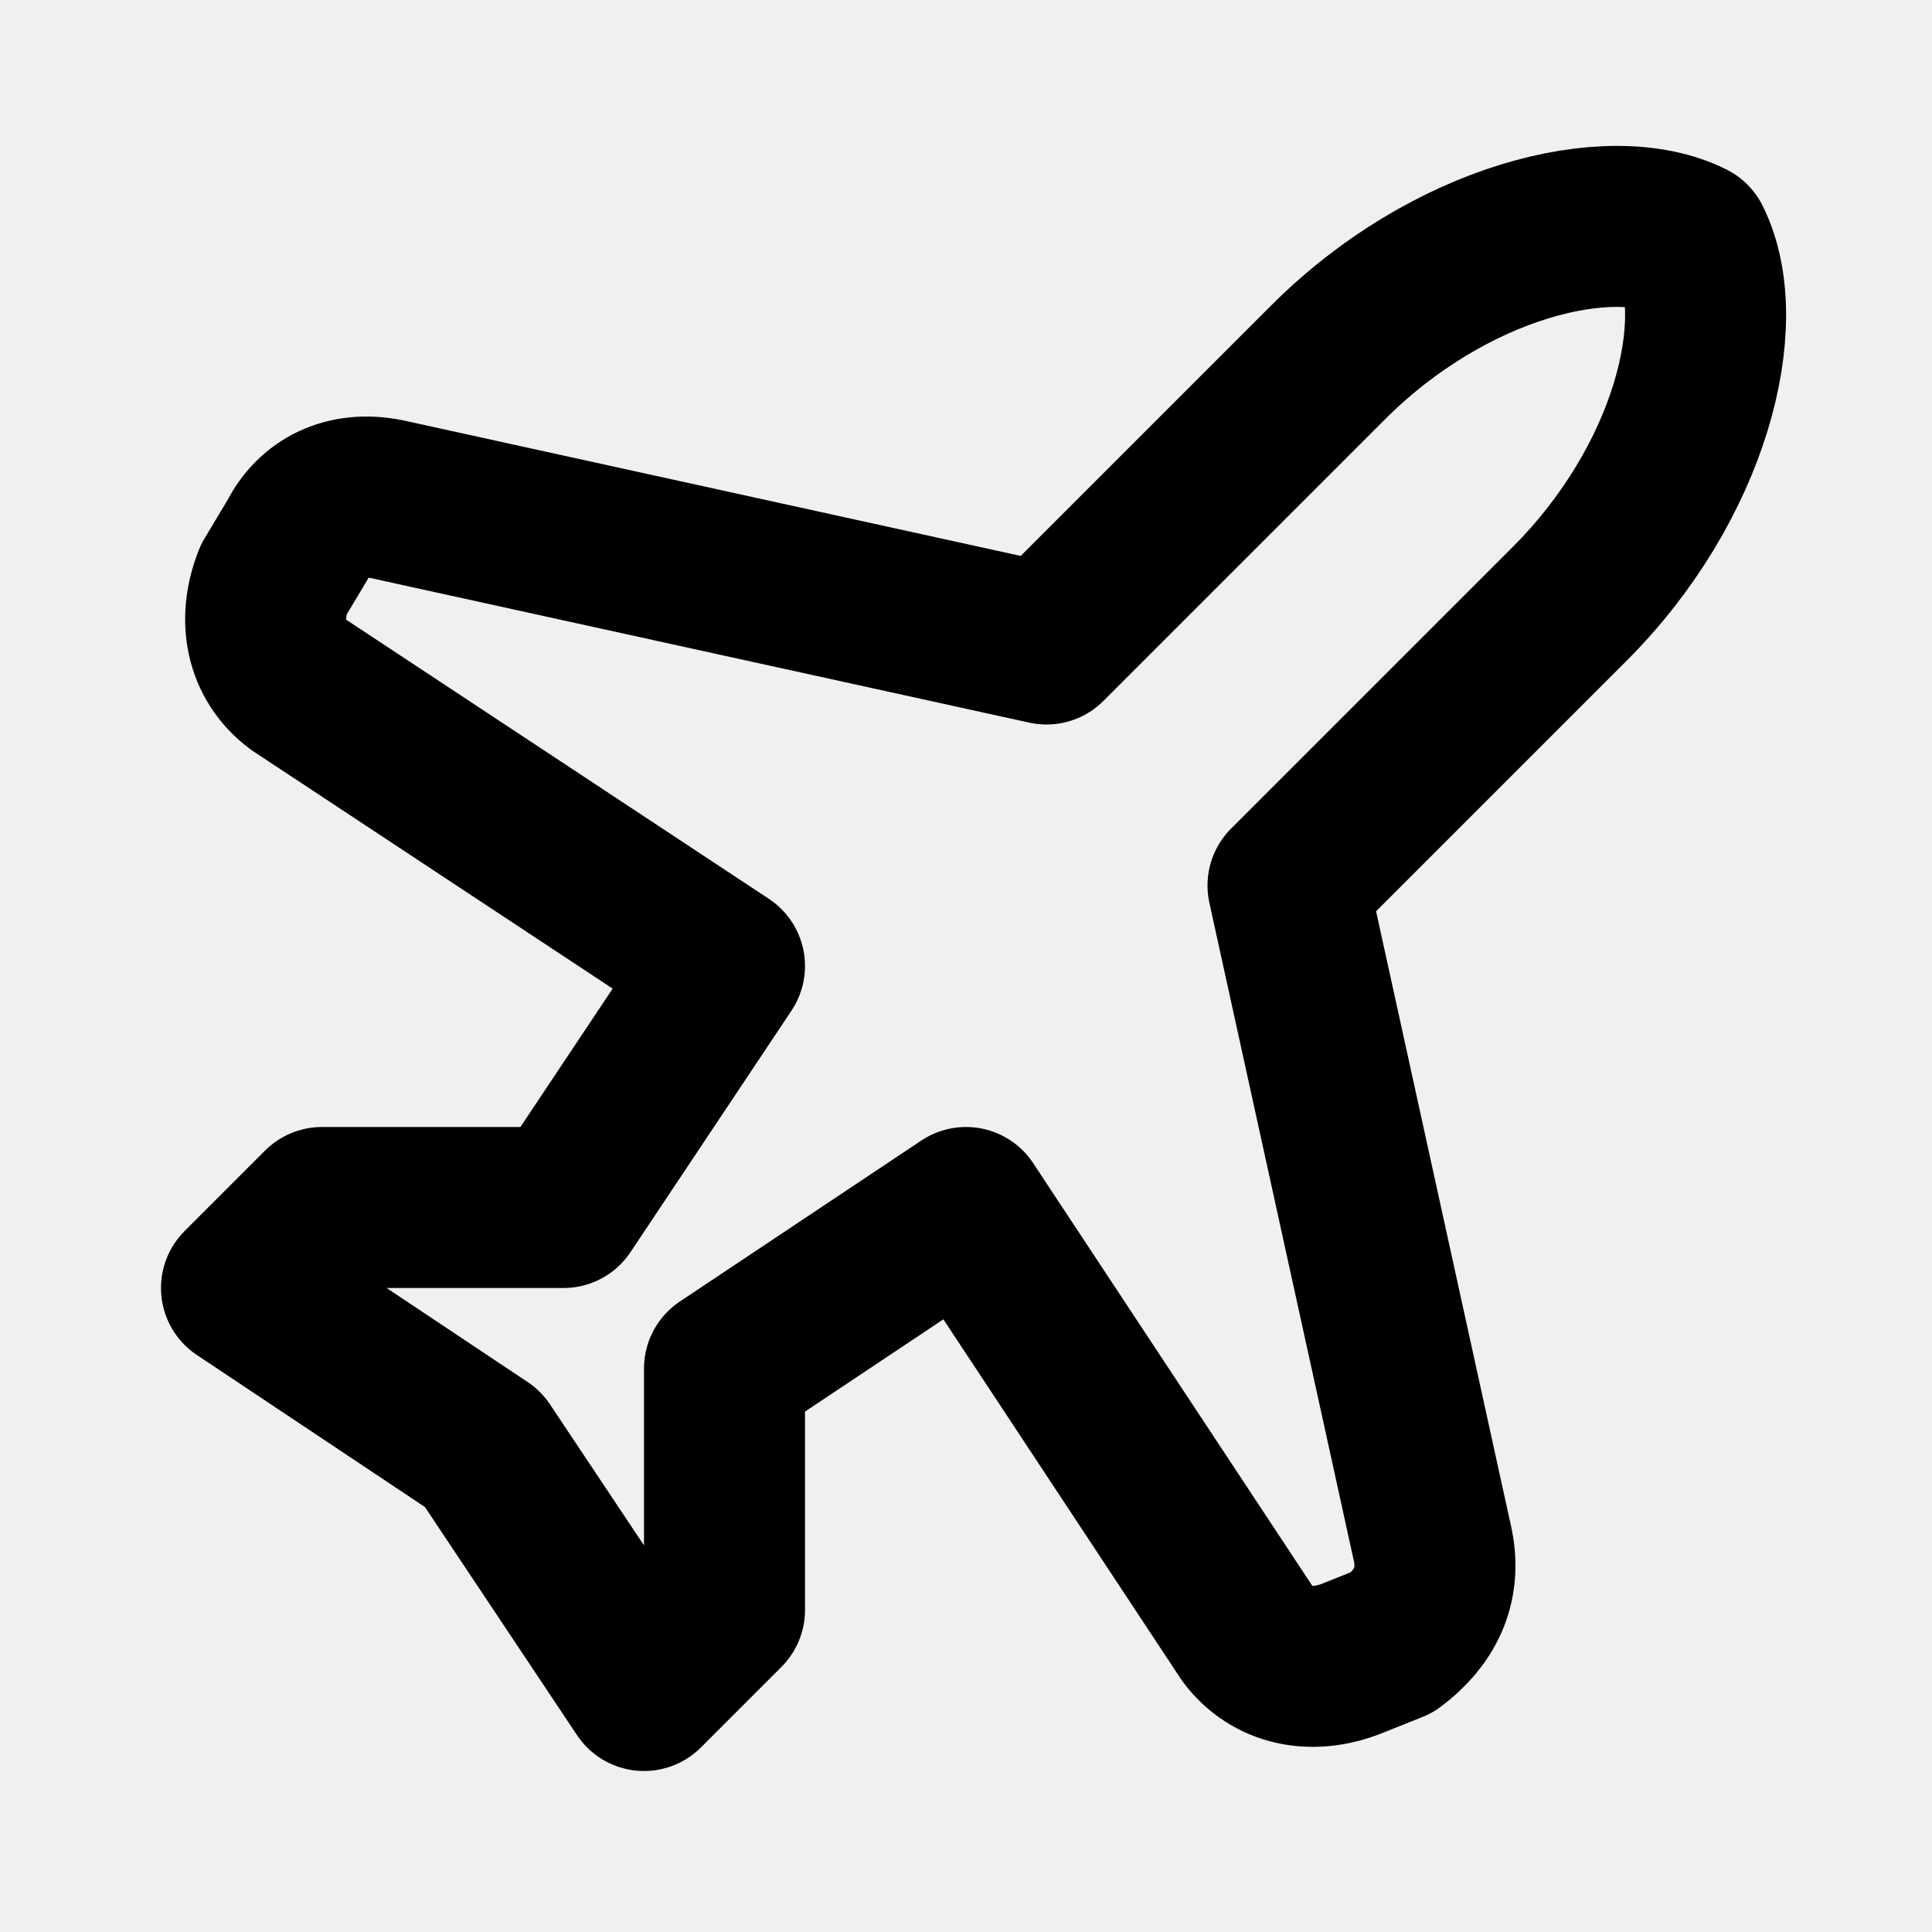
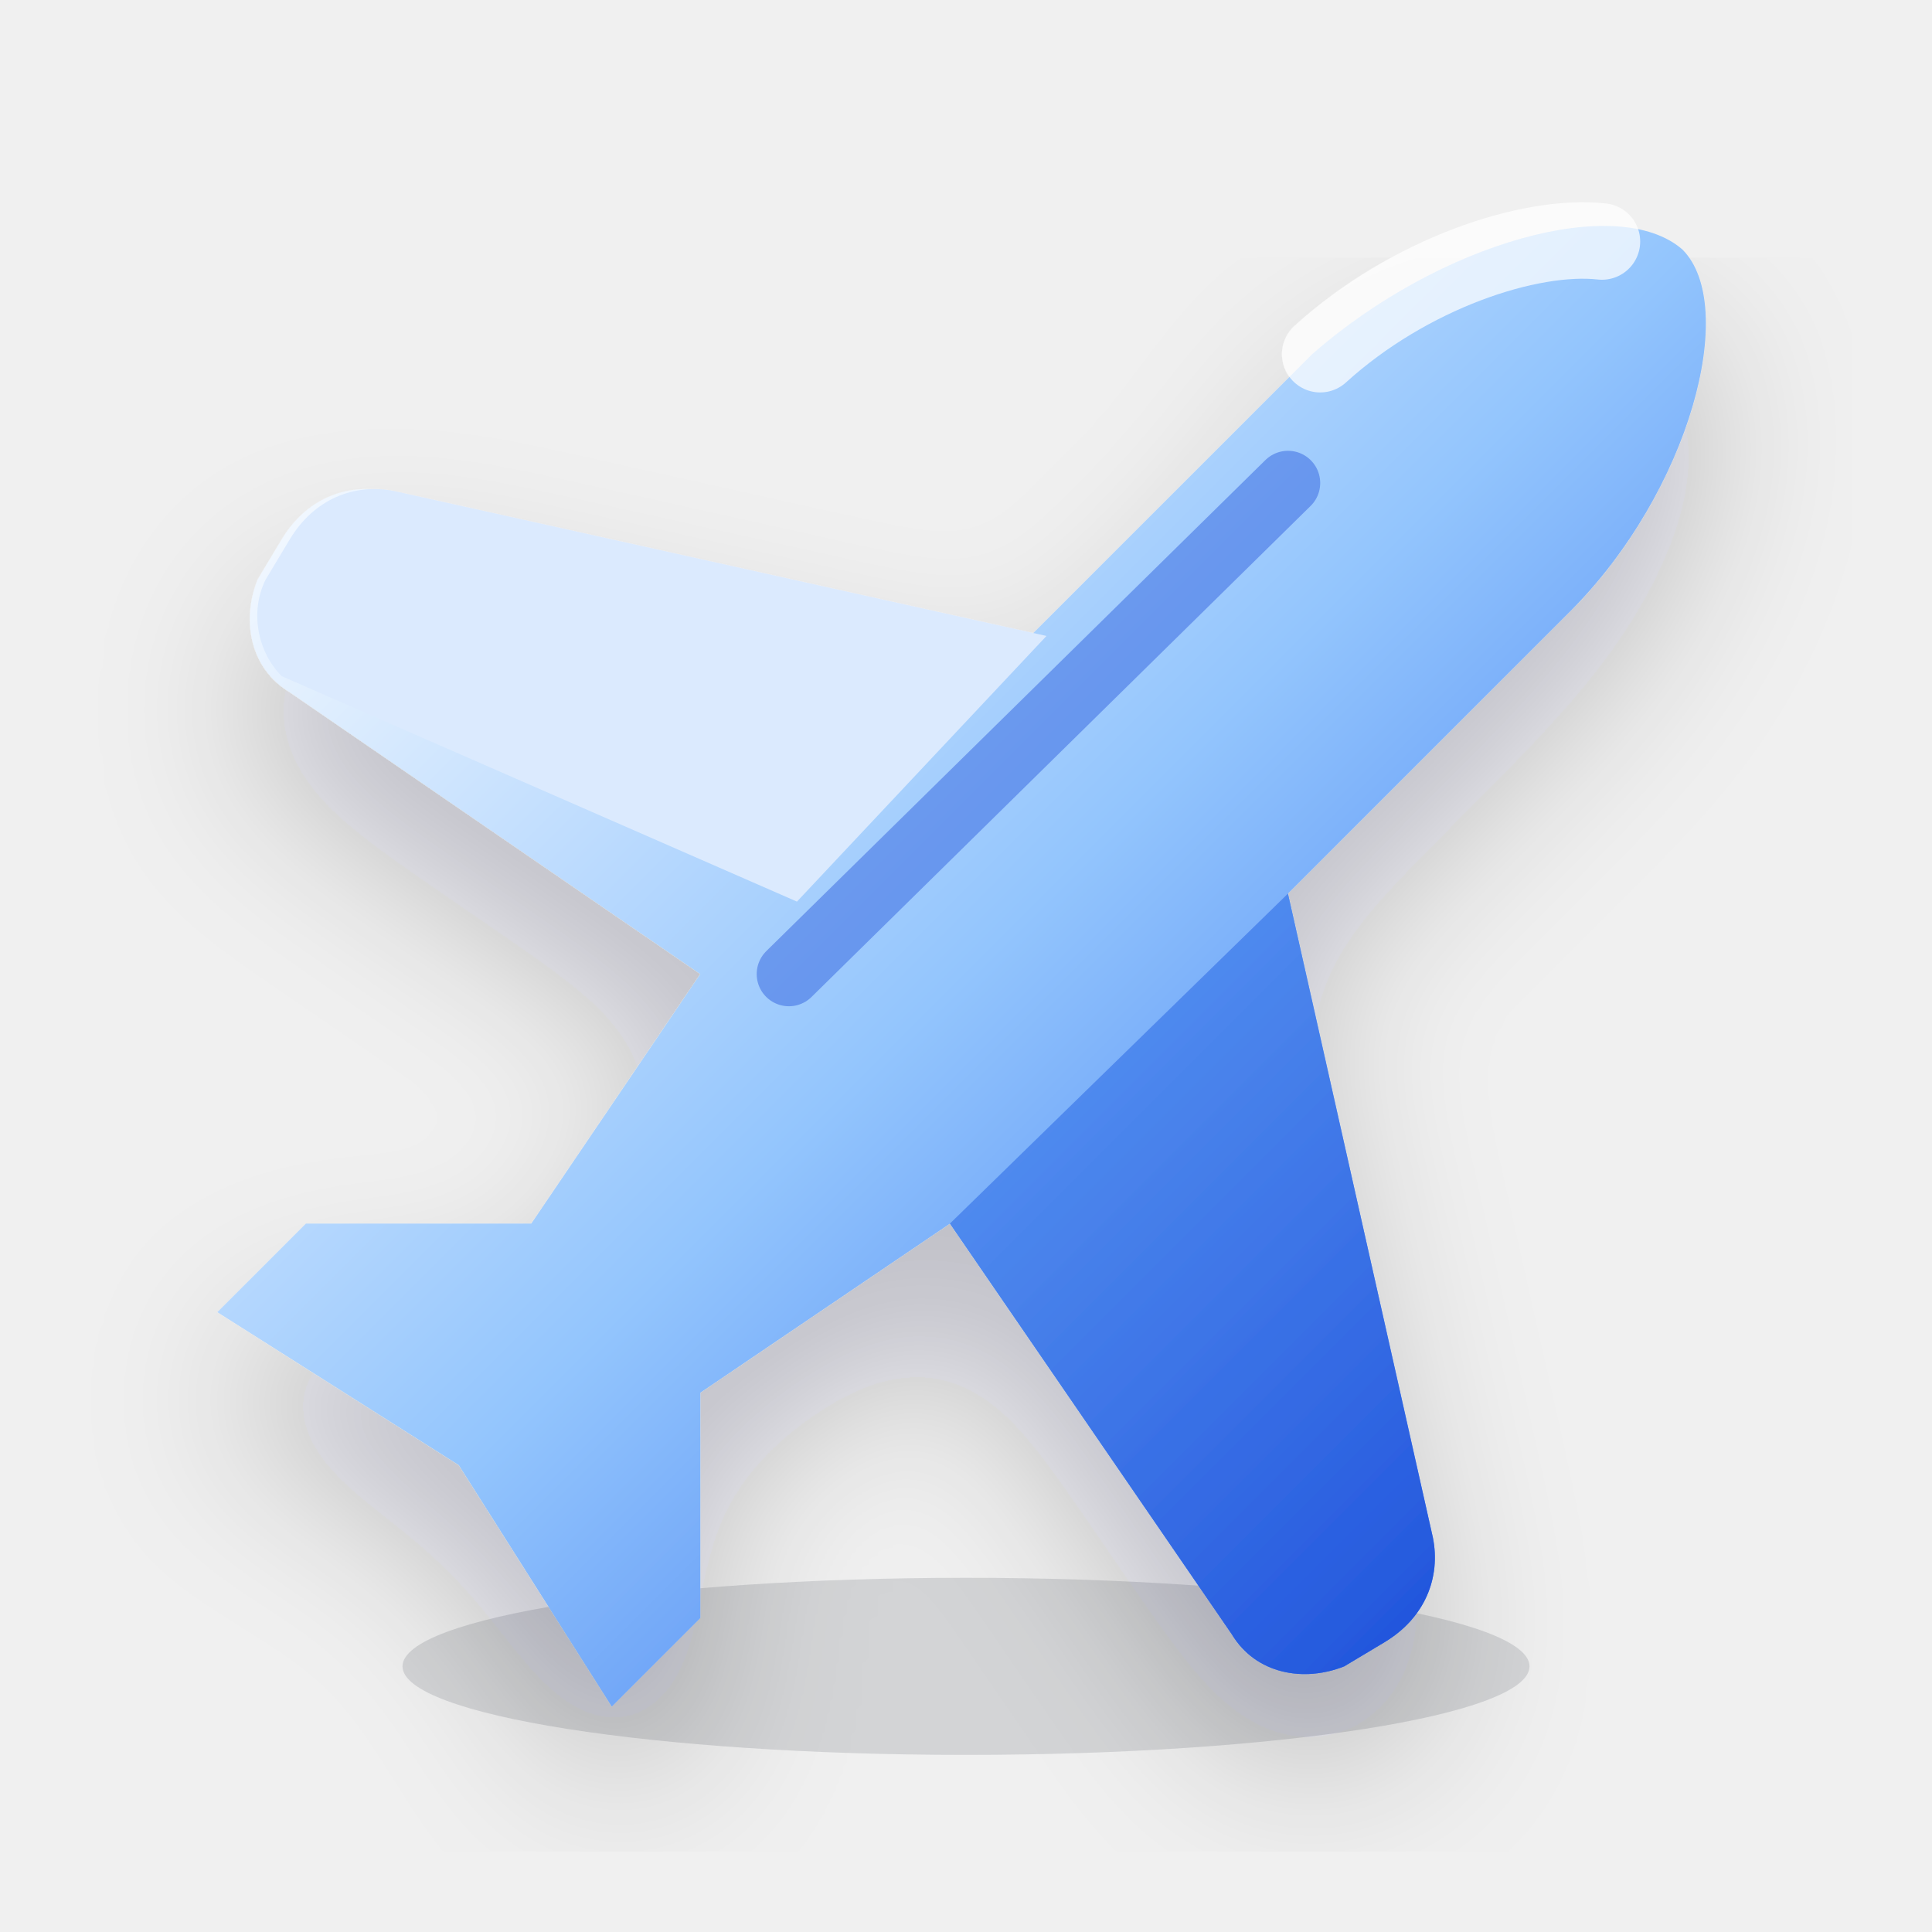
- <svg xmlns="http://www.w3.org/2000/svg" width="24" height="24" viewBox="0 0 24 24" fill="none" stroke="currentColor" stroke-width="2" stroke-linecap="round" stroke-linejoin="round" class="lucide lucide-plane-icon lucide-plane">
-   <path d="M17.8 19.2 16 11l3.5-3.5C21 6 21.5 4 21 3c-1-.5-3 0-4.5 1.5L13 8 4.8 6.2c-.5-.1-.9.1-1.1.5l-.3.5c-.2.5-.1 1 .3 1.3L9 12l-2 3H4l-1 1 3 2 2 3 1-1v-3l3-2 3.5 5.3c.3.4.8.5 1.3.3l.5-.2c.4-.3.6-.7.5-1.2z" />
+ <svg xmlns="http://www.w3.org/2000/svg" width="24" height="24" viewBox="0 0 24 24" fill="none" class="icon icon-plane-3d">
+   <defs>
+     <linearGradient id="planeBody" x1="4" y1="4" x2="20" y2="20" gradientUnits="userSpaceOnUse">
+       <stop offset="0" stop-color="#FFFFFF" />
+       <stop offset=".5" stop-color="#93C5FD" />
+       <stop offset="1" stop-color="#2563EB" />
+     </linearGradient>
+     <linearGradient id="planeAccent" x1="8" y1="10" x2="18" y2="20" gradientUnits="userSpaceOnUse">
+       <stop offset="0" stop-color="#60A5FA" />
+       <stop offset="1" stop-color="#1D4ED8" />
+     </linearGradient>
+     <filter id="softShadow" x="1" y="2" width="22" height="21" color-interpolation-filters="sRGB" filterUnits="userSpaceOnUse">
+       <feDropShadow dx="0" dy="1.2" stdDeviation="1" flood-color="#0F172A" flood-opacity=".2" />
+     </filter>
+   </defs>
+   <ellipse cx="12" cy="20.7" rx="7" ry="1.1" fill="#0F172A" opacity=".13" />
+   <g filter="url(#softShadow)">
+     <path d="M20.9 3.1c.7.7.1 3-1.4 4.5L16 11.1l1.8 8c.1.5-.1 1-.6 1.3l-.5.3c-.5.2-1.1.1-1.4-.4l-3.5-5.1-3.1 2.1v2.8l-1.1 1.1-1.9-3-3-1.9 1.1-1.1h2.8l2.1-3.1-5.1-3.5c-.5-.3-.6-.9-.4-1.4l.3-.5c.3-.5.8-.7 1.3-.6l8 1.8 3.5-3.5c1.6-1.4 3.8-2 4.6-1.3Z" fill="url(#planeBody)" />
+     <path d="m11.8 15.2 3.5 5.1c.3.5.9.6 1.4.4l.5-.3c.5-.3.7-.8.6-1.3l-1.8-8-4.2 4.1Z" fill="url(#planeAccent)" opacity=".78" />
+     <path d="M13 7.9 4.9 6.1c-.5-.1-1 .1-1.3.6l-.3.5c-.2.4-.1.9.2 1.2l6.4 2.8L13 7.9Z" fill="#DBEAFE" />
+     <path d="M16.4 4.4c1.1-1 2.6-1.5 3.5-1.4" stroke="#FFFFFF" stroke-linecap="round" stroke-width=".95" opacity=".72" />
+     <path d="M9.8 12.1 16 6" stroke="#1D4ED8" stroke-linecap="round" stroke-width=".8" opacity=".42" />
+   </g>
</svg>
